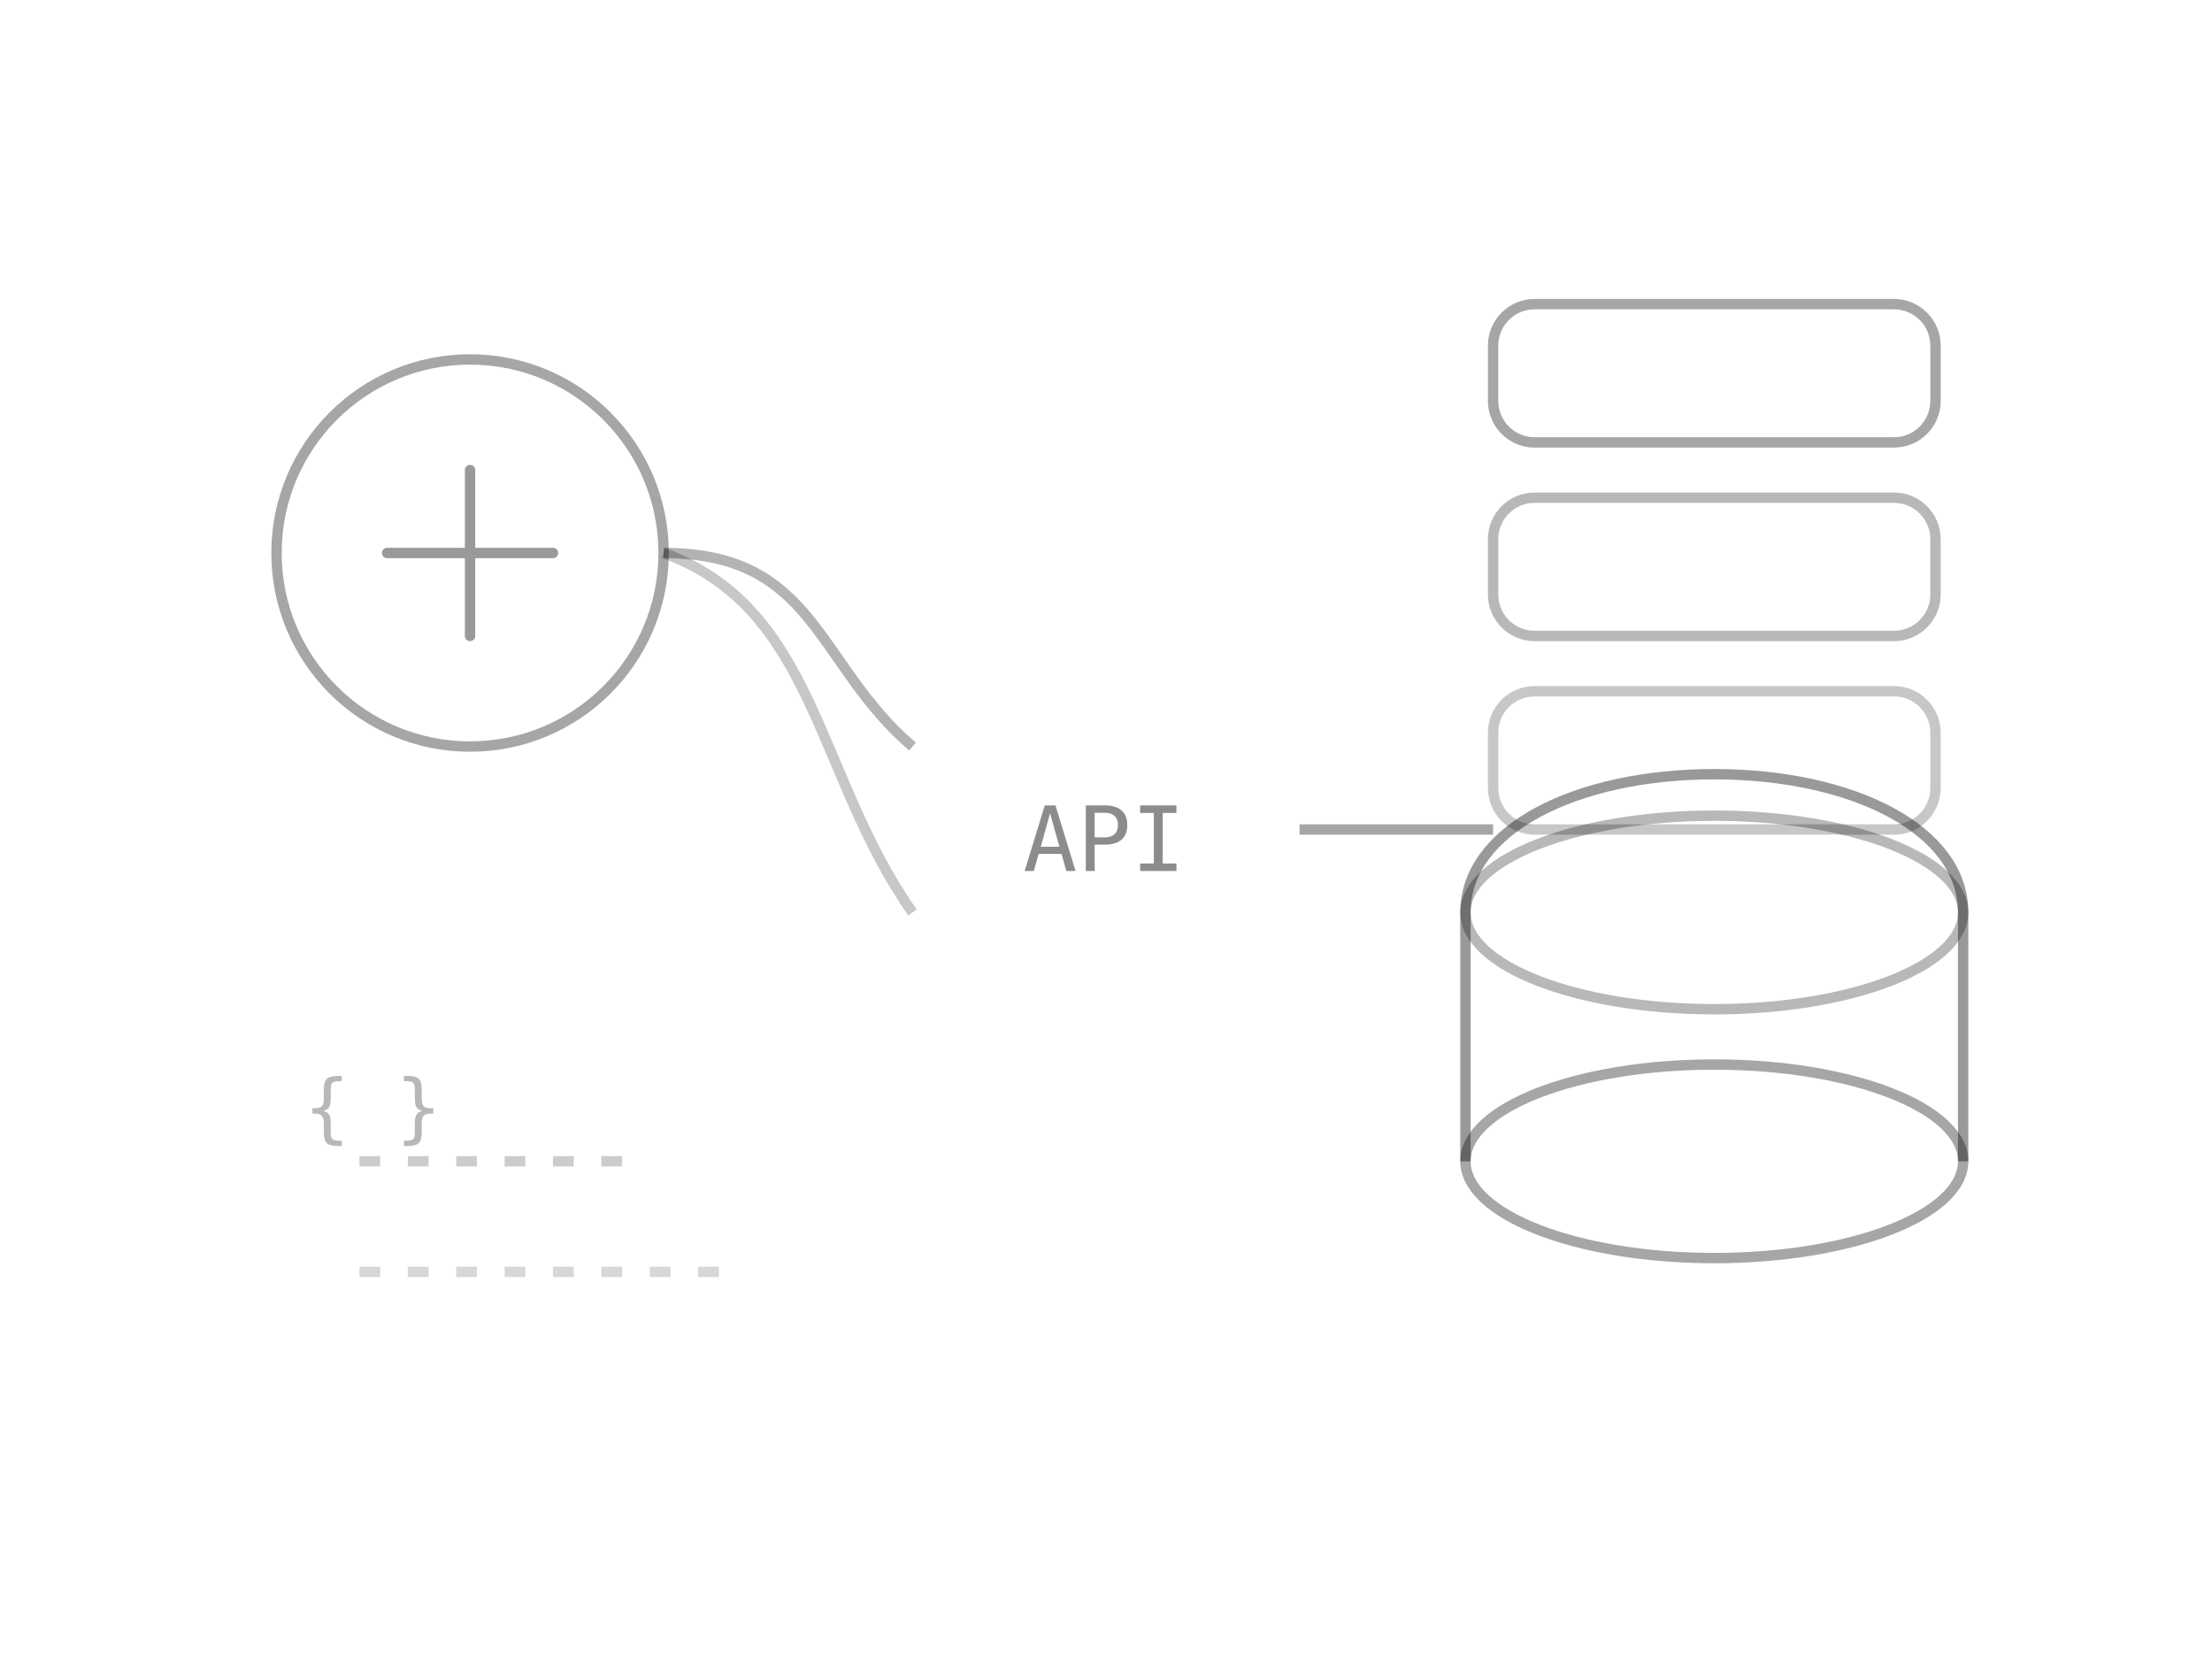
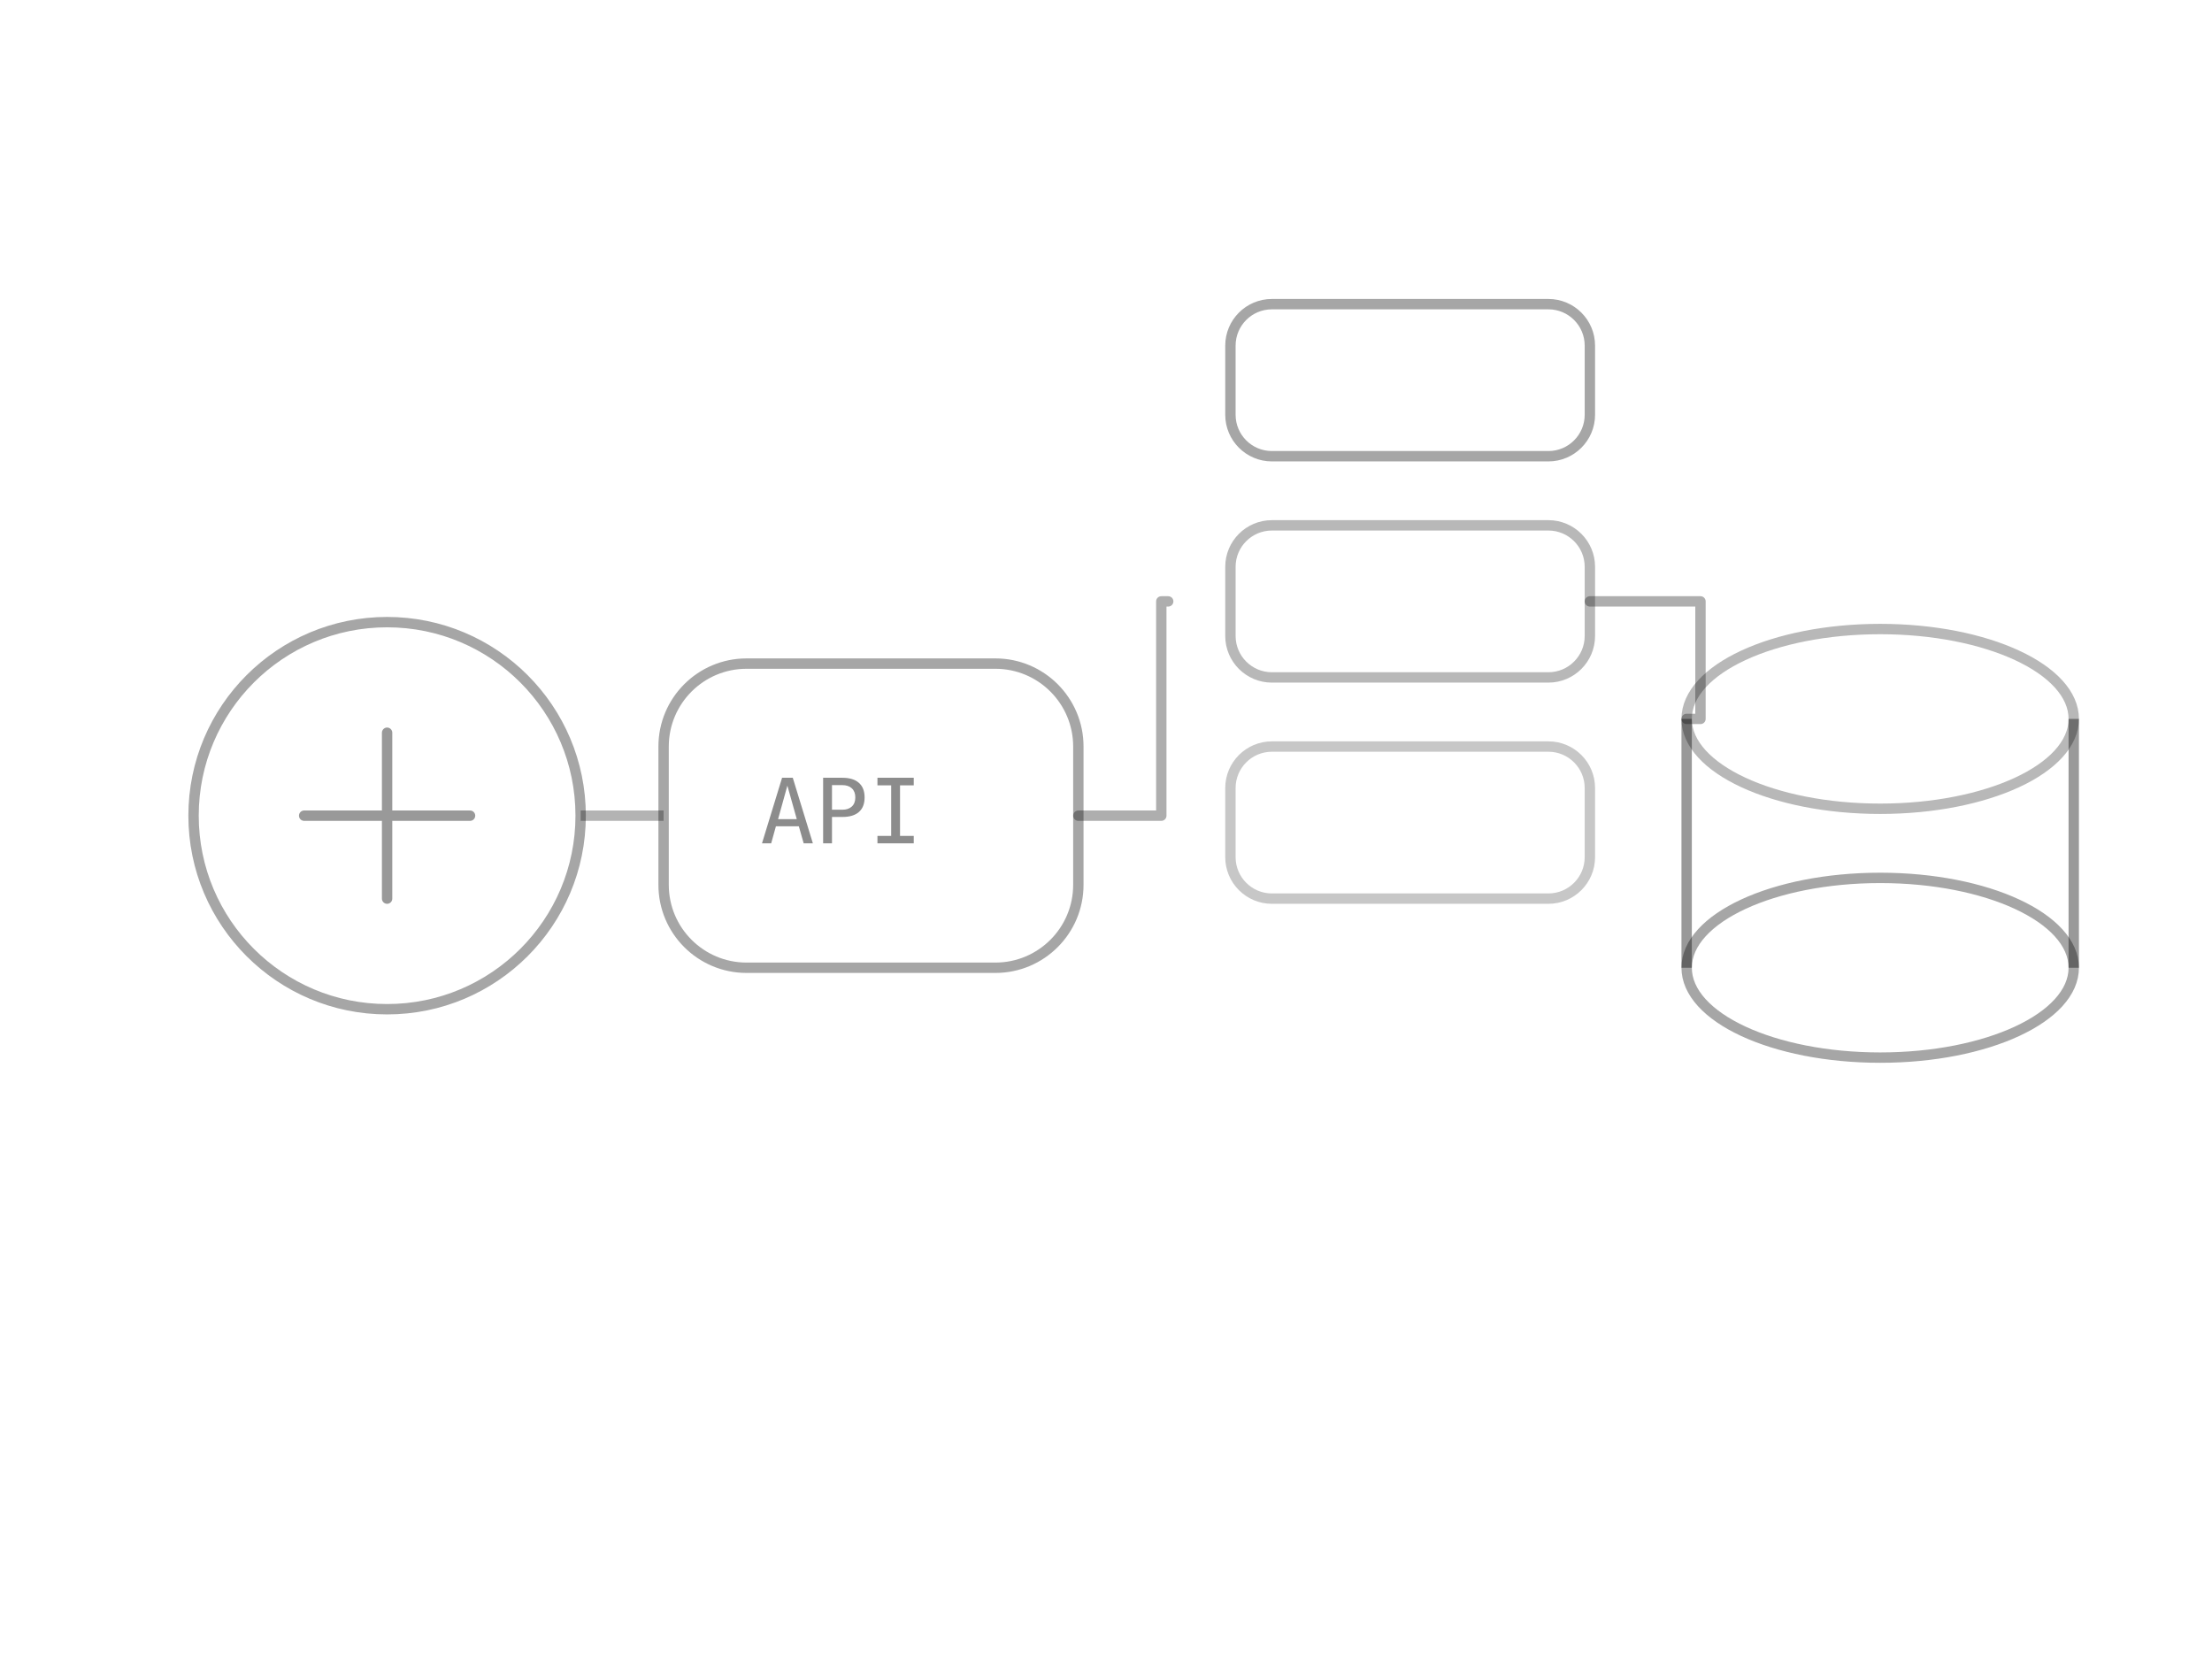
<svg xmlns="http://www.w3.org/2000/svg" viewBox="0 0 320 240" fill="none" aria-hidden="true">
-   <circle cx="72" cy="120" r="80" fill="url(#skill-art-radial-backend)" />
-   <rect x="40" y="52" width="56" height="56" rx="28" stroke="currentColor" stroke-width="1.5" opacity="0.35" />
-   <path d="M68 68 L68 92 M56 80 L80 80" stroke="currentColor" stroke-width="1.5" opacity="0.4" stroke-linecap="round" />
-   <rect x="132" y="96" width="56" height="48" rx="12" stroke="url(#skill-art-glow-backend)" stroke-width="1.5" />
-   <text x="148" y="126" fill="currentColor" opacity="0.45" font-size="13" font-family="ui-monospace, monospace">API</text>
-   <path d="M96 80 C118 80 118 96 132 108" stroke="currentColor" stroke-width="1.5" opacity="0.3" />
-   <path d="M96 80 C118 88 118 112 132 132" stroke="currentColor" stroke-width="1.5" opacity="0.22" />
-   <rect x="216" y="44" width="64" height="20" rx="6" stroke="currentColor" stroke-width="1.5" opacity="0.35" />
-   <rect x="216" y="72" width="64" height="20" rx="6" stroke="currentColor" stroke-width="1.5" opacity="0.28" />
-   <rect x="216" y="100" width="64" height="20" rx="6" stroke="currentColor" stroke-width="1.5" opacity="0.22" />
-   <path d="M188 120 L216 120" stroke="currentColor" stroke-width="1.5" opacity="0.35" />
-   <ellipse cx="248" cy="168" rx="36" ry="14" stroke="currentColor" stroke-width="1.5" opacity="0.35" />
-   <path d="M212 168 L212 132 C212 120 228 112 248 112 C268 112 284 120 284 132 L284 168" stroke="currentColor" stroke-width="1.5" opacity="0.4" />
-   <ellipse cx="248" cy="132" rx="36" ry="14" stroke="currentColor" stroke-width="1.5" opacity="0.28" />
-   <path d="M52 168 L92 168" stroke="currentColor" stroke-width="1.5" opacity="0.2" stroke-dasharray="3 4" />
-   <path d="M52 184 L108 184" stroke="currentColor" stroke-width="1.5" opacity="0.16" stroke-dasharray="3 4" />
-   <text x="44" y="164" fill="currentColor" opacity="0.28" font-size="11" font-family="ui-monospace, monospace">{ }</text>
+   <rect x="28" y="90" width="56" height="56" rx="28" stroke="currentColor" stroke-width="1.5" opacity="0.35">
+     <animate attributeName="stroke" values="currentColor;currentColor;url(#skill-art-glow-backend);currentColor;currentColor" keyTimes="0;0.08;0.16;0.24;1" dur="6s" repeatCount="indefinite" />
+     <animate attributeName="stroke-opacity" values="0.35;0.35;1;0.35;0.35" keyTimes="0;0.08;0.16;0.24;1" dur="6s" repeatCount="indefinite" />
+   </rect>
+   <path d="M56 106 L56 130 M44 118 L68 118" stroke="currentColor" stroke-width="1.5" opacity="0.4" stroke-linecap="round" />
+   <path d="M84 118 L96 118" stroke="currentColor" stroke-width="1.5" opacity="0.3" stroke-dasharray="28" pathLength="28">
+     <animate attributeName="stroke" values="currentColor;currentColor;url(#skill-art-glow-backend);currentColor;currentColor" keyTimes="0;0.16;0.24;0.32;1" dur="6s" repeatCount="indefinite" />
+     <animate attributeName="stroke-opacity" values="0.3;0.3;1;0.3;0.3" keyTimes="0;0.16;0.24;0.32;1" dur="6s" repeatCount="indefinite" />
+     <animate attributeName="stroke-dashoffset" values="28;0;28" keyTimes="0;0.28;1" dur="6s" repeatCount="indefinite" />
+   </path>
+   <rect x="96" y="96" width="60" height="44" rx="12" stroke="currentColor" stroke-width="1.5" opacity="0.35">
+     <animate attributeName="stroke" values="currentColor;currentColor;currentColor;url(#skill-art-glow-backend);currentColor;currentColor" keyTimes="0;0.24;0.3;0.38;0.46;1" dur="6s" repeatCount="indefinite" />
+     <animate attributeName="stroke-opacity" values="0.35;0.35;0.35;1;0.35;0.35" keyTimes="0;0.24;0.3;0.38;0.46;1" dur="6s" repeatCount="indefinite" />
+   </rect>
+   <text x="110" y="122" fill="currentColor" opacity="0.45" font-size="13" font-family="ui-monospace, monospace">API</text>
+   <path d="M156 118 L168 118 L168 87 L178 87" stroke="currentColor" stroke-width="1.5" opacity="0.32" fill="none" stroke-linejoin="round" stroke-linecap="round" stroke-dasharray="44" pathLength="44">
+     <animate attributeName="stroke" values="currentColor;currentColor;currentColor;currentColor;url(#skill-art-glow-backend);currentColor;currentColor" keyTimes="0;0.36;0.42;0.46;0.54;0.62;1" dur="6s" repeatCount="indefinite" />
+     <animate attributeName="stroke-opacity" values="0.32;0.32;0.32;0.32;1;0.32;0.32" keyTimes="0;0.36;0.42;0.46;0.54;0.62;1" dur="6s" repeatCount="indefinite" />
+     <animate attributeName="stroke-dashoffset" values="44;0;44" keyTimes="0;0.5;1" dur="6s" repeatCount="indefinite" />
+   </path>
+   <rect x="178" y="44" width="52" height="22" rx="6" stroke="currentColor" stroke-width="1.5" opacity="0.35">
+     <animate attributeName="stroke" values="currentColor;currentColor;currentColor;currentColor;currentColor;url(#skill-art-glow-backend);currentColor;currentColor" keyTimes="0;0.46;0.52;0.56;0.6;0.68;0.76;1" dur="6s" repeatCount="indefinite" />
+     <animate attributeName="stroke-opacity" values="0.35;0.35;0.35;0.35;0.35;1;0.35;0.35" keyTimes="0;0.46;0.52;0.56;0.6;0.68;0.76;1" dur="6s" repeatCount="indefinite" />
+   </rect>
+   <rect x="178" y="76" width="52" height="22" rx="6" stroke="currentColor" stroke-width="1.5" opacity="0.28">
+     <animate attributeName="stroke" values="currentColor;currentColor;currentColor;currentColor;currentColor;currentColor;url(#skill-art-glow-backend);currentColor;currentColor" keyTimes="0;0.52;0.58;0.62;0.66;0.7;0.78;0.86;1" dur="6s" repeatCount="indefinite" />
+     <animate attributeName="stroke-opacity" values="0.28;0.28;0.28;0.28;0.28;0.28;1;0.28;0.28" keyTimes="0;0.52;0.58;0.62;0.66;0.7;0.78;0.86;1" dur="6s" repeatCount="indefinite" />
+   </rect>
+   <rect x="178" y="108" width="52" height="22" rx="6" stroke="currentColor" stroke-width="1.5" opacity="0.22">
+     <animate attributeName="stroke" values="currentColor;currentColor;currentColor;currentColor;currentColor;currentColor;currentColor;url(#skill-art-glow-backend);currentColor;currentColor" keyTimes="0;0.58;0.64;0.68;0.72;0.76;0.8;0.88;0.96;1" dur="6s" repeatCount="indefinite" />
+     <animate attributeName="stroke-opacity" values="0.22;0.22;0.22;0.22;0.22;0.22;0.22;1;0.22;0.22" keyTimes="0;0.58;0.64;0.68;0.72;0.76;0.8;0.88;0.96;1" dur="6s" repeatCount="indefinite" />
+   </rect>
+   <path d="M230 87 L246 87 L246 104 L244 104" stroke="currentColor" stroke-width="1.5" opacity="0.32" fill="none" stroke-linejoin="round" stroke-linecap="round" stroke-dasharray="44" pathLength="44">
+     <animate attributeName="stroke" values="currentColor;currentColor;currentColor;currentColor;currentColor;currentColor;currentColor;currentColor;url(#skill-art-glow-backend);currentColor;currentColor" keyTimes="0;0.68;0.74;0.78;0.82;0.86;0.9;0.94;1;1;1" dur="6s" repeatCount="indefinite" />
+     <animate attributeName="stroke-opacity" values="0.32;0.32;0.32;0.32;0.32;0.32;0.32;0.32;1;0.32;0.32" keyTimes="0;0.68;0.74;0.78;0.82;0.86;0.9;0.94;1;1;1" dur="6s" repeatCount="indefinite" />
+     <animate attributeName="stroke-dashoffset" values="44;0;44" keyTimes="0;0.92;1" dur="6s" repeatCount="indefinite" />
+   </path>
+   <g>
+     <ellipse cx="272" cy="104" rx="28" ry="13" stroke="currentColor" stroke-width="1.5" opacity="0.28">
+       <animate attributeName="stroke" values="currentColor;currentColor;currentColor;currentColor;currentColor;currentColor;currentColor;currentColor;currentColor;url(#skill-art-glow-backend);currentColor" keyTimes="0;0.74;0.8;0.84;0.88;0.92;0.94;0.96;0.98;1;1" dur="6s" repeatCount="indefinite" />
+       <animate attributeName="stroke-opacity" values="0.28;0.28;0.28;0.28;0.28;0.28;0.28;0.28;0.28;1;0.28" keyTimes="0;0.74;0.8;0.84;0.88;0.92;0.94;0.96;0.98;1;1" dur="6s" repeatCount="indefinite" />
+     </ellipse>
+     <ellipse cx="272" cy="140" rx="28" ry="13" stroke="currentColor" stroke-width="1.5" opacity="0.35">
+       <animate attributeName="stroke" values="currentColor;currentColor;currentColor;currentColor;currentColor;currentColor;currentColor;currentColor;currentColor;url(#skill-art-glow-backend);currentColor" keyTimes="0;0.76;0.82;0.86;0.9;0.94;0.96;0.98;1;1;1" dur="6s" repeatCount="indefinite" />
+       <animate attributeName="stroke-opacity" values="0.35;0.35;0.35;0.35;0.35;0.35;0.35;0.35;0.35;1;0.35" keyTimes="0;0.76;0.82;0.86;0.9;0.94;0.96;0.98;1;1;1" dur="6s" repeatCount="indefinite" />
+     </ellipse>
+     <line x1="244" y1="104" x2="244" y2="140" stroke="currentColor" stroke-width="1.5" opacity="0.4">
+       <animate attributeName="stroke" values="currentColor;currentColor;currentColor;currentColor;currentColor;currentColor;currentColor;currentColor;currentColor;url(#skill-art-glow-backend);currentColor" keyTimes="0;0.74;0.8;0.84;0.88;0.92;0.94;0.96;0.98;1;1" dur="6s" repeatCount="indefinite" />
+       <animate attributeName="stroke-opacity" values="0.4;0.4;0.4;0.4;0.4;0.4;0.4;0.4;0.4;1;0.4" keyTimes="0;0.74;0.8;0.84;0.88;0.92;0.94;0.96;0.98;1;1" dur="6s" repeatCount="indefinite" />
+     </line>
+     <line x1="300" y1="104" x2="300" y2="140" stroke="currentColor" stroke-width="1.5" opacity="0.4">
+       <animate attributeName="stroke" values="currentColor;currentColor;currentColor;currentColor;currentColor;currentColor;currentColor;currentColor;currentColor;url(#skill-art-glow-backend);currentColor" keyTimes="0;0.74;0.8;0.84;0.88;0.92;0.94;0.96;0.98;1;1" dur="6s" repeatCount="indefinite" />
+       <animate attributeName="stroke-opacity" values="0.4;0.4;0.4;0.4;0.4;0.4;0.4;0.4;0.4;1;0.4" keyTimes="0;0.74;0.8;0.84;0.88;0.92;0.94;0.96;0.98;1;1" dur="6s" repeatCount="indefinite" />
+     </line>
+   </g>
</svg>
